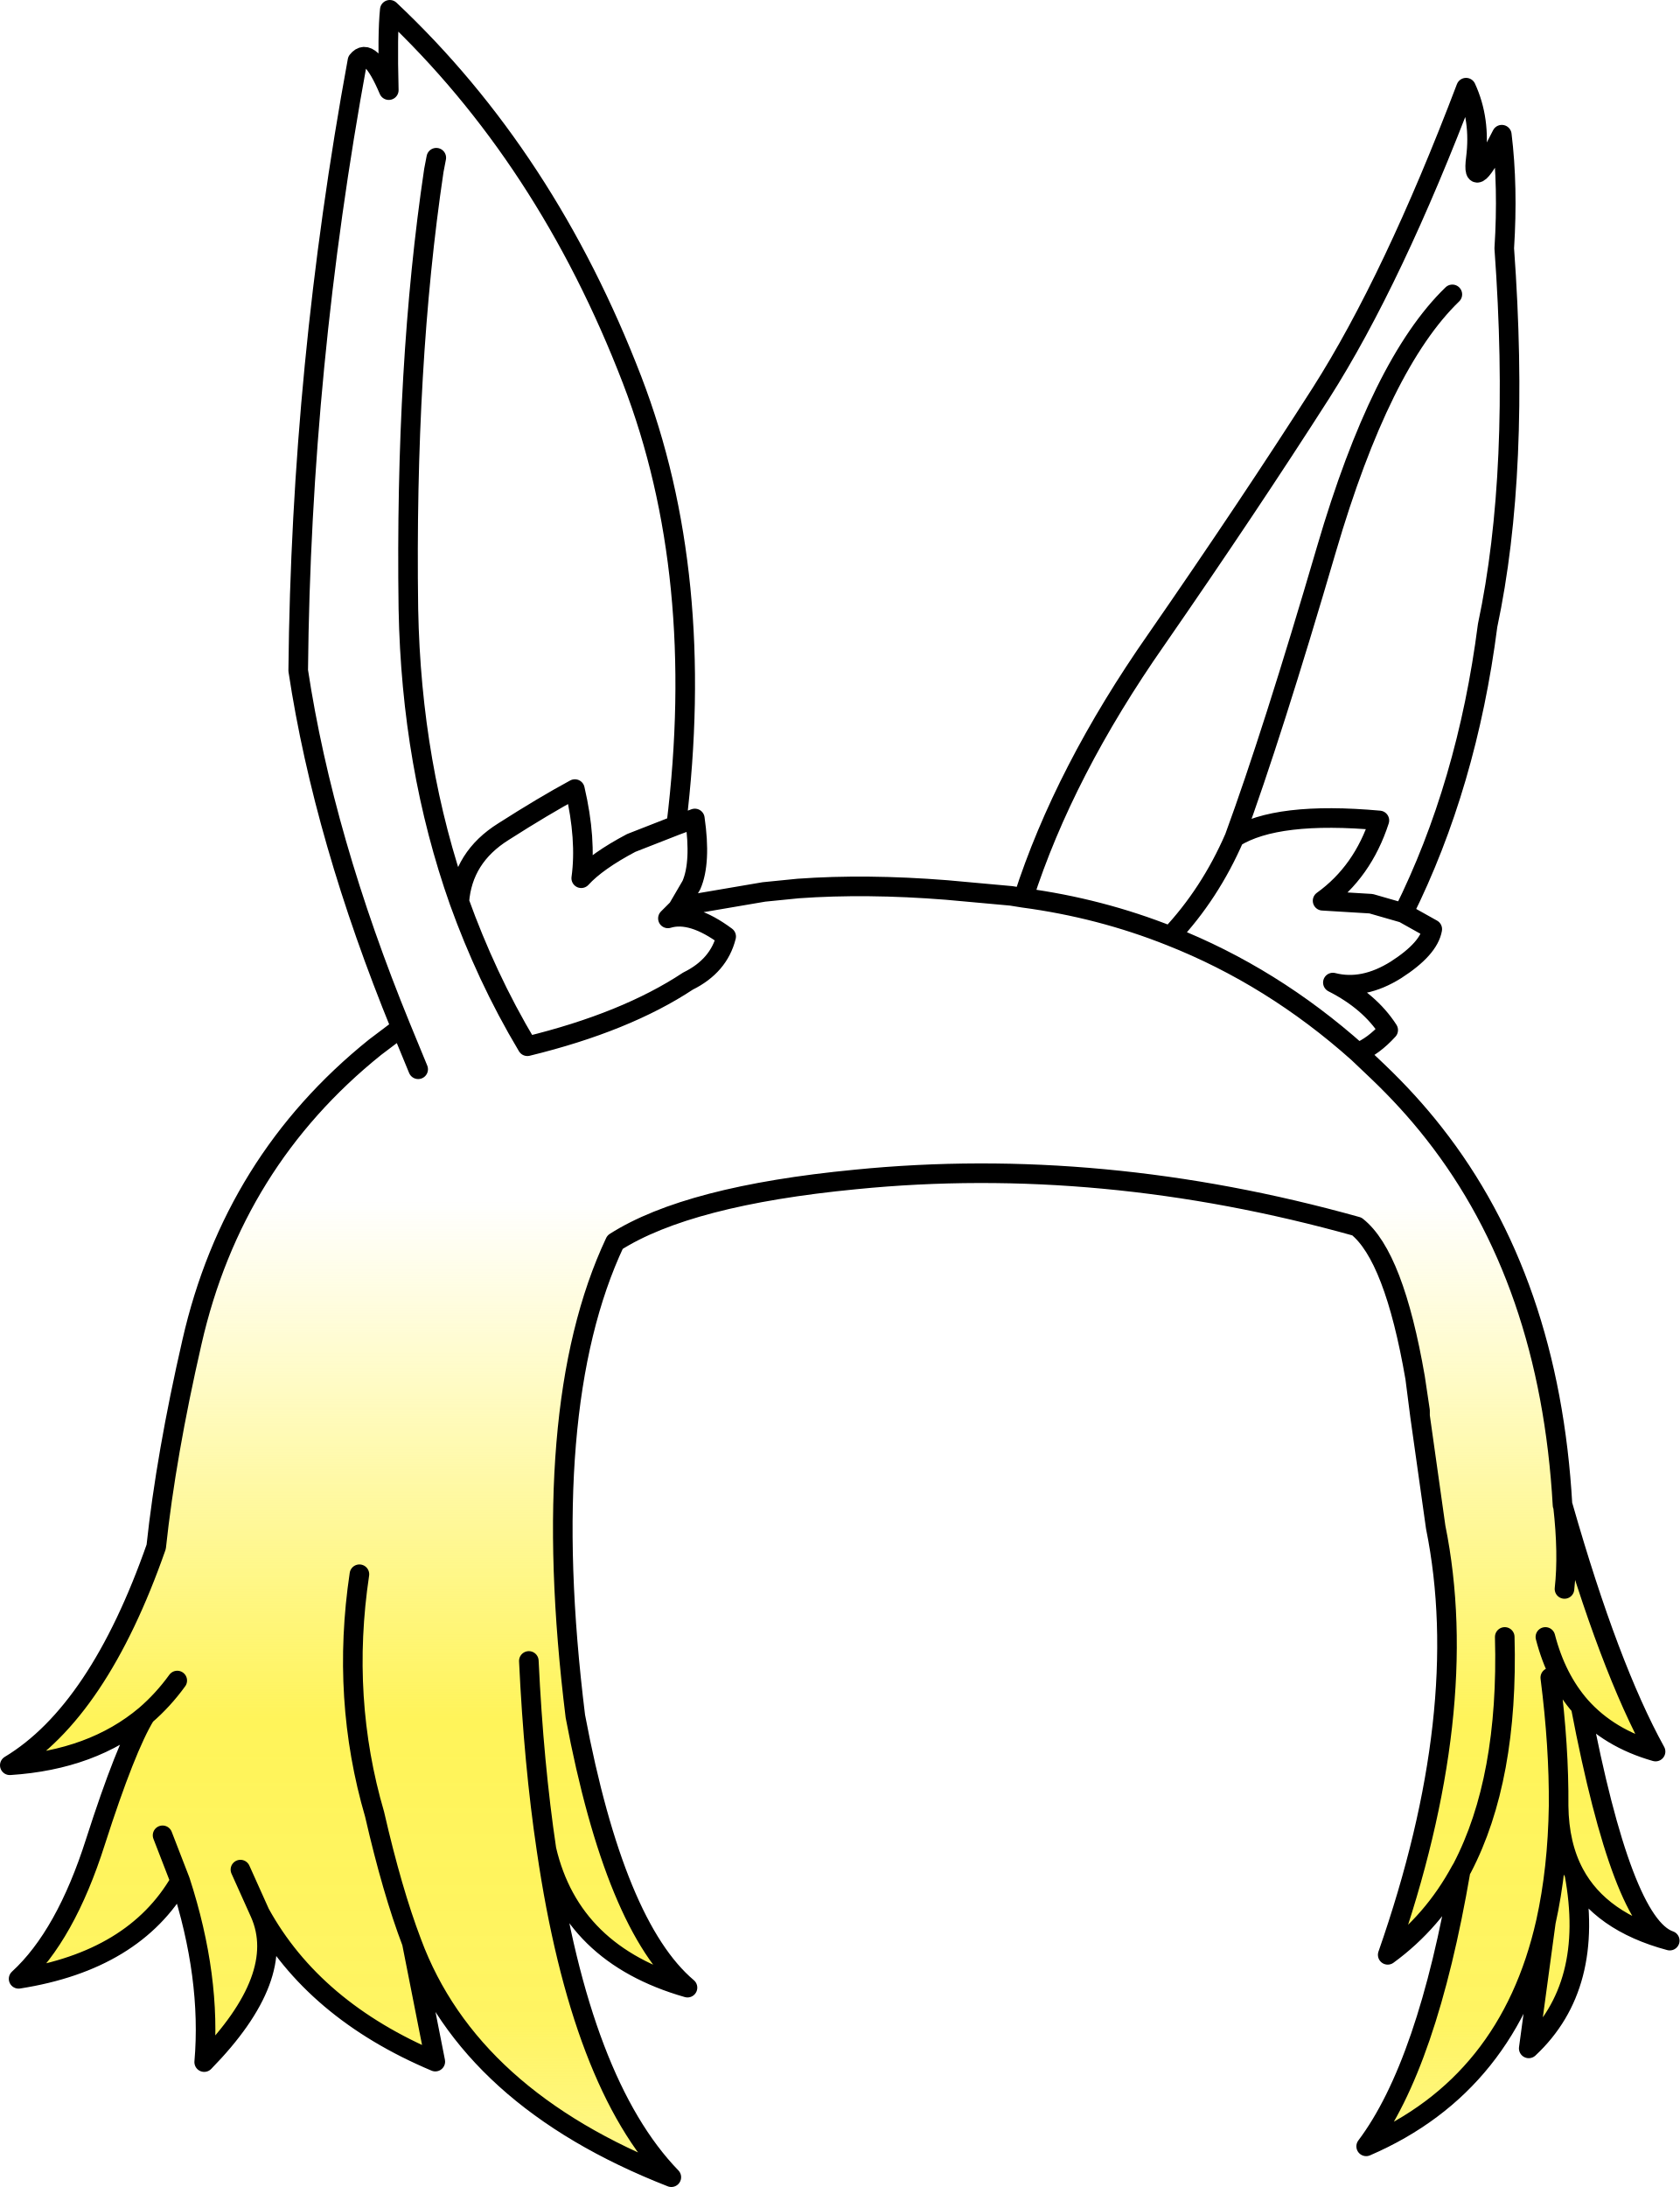
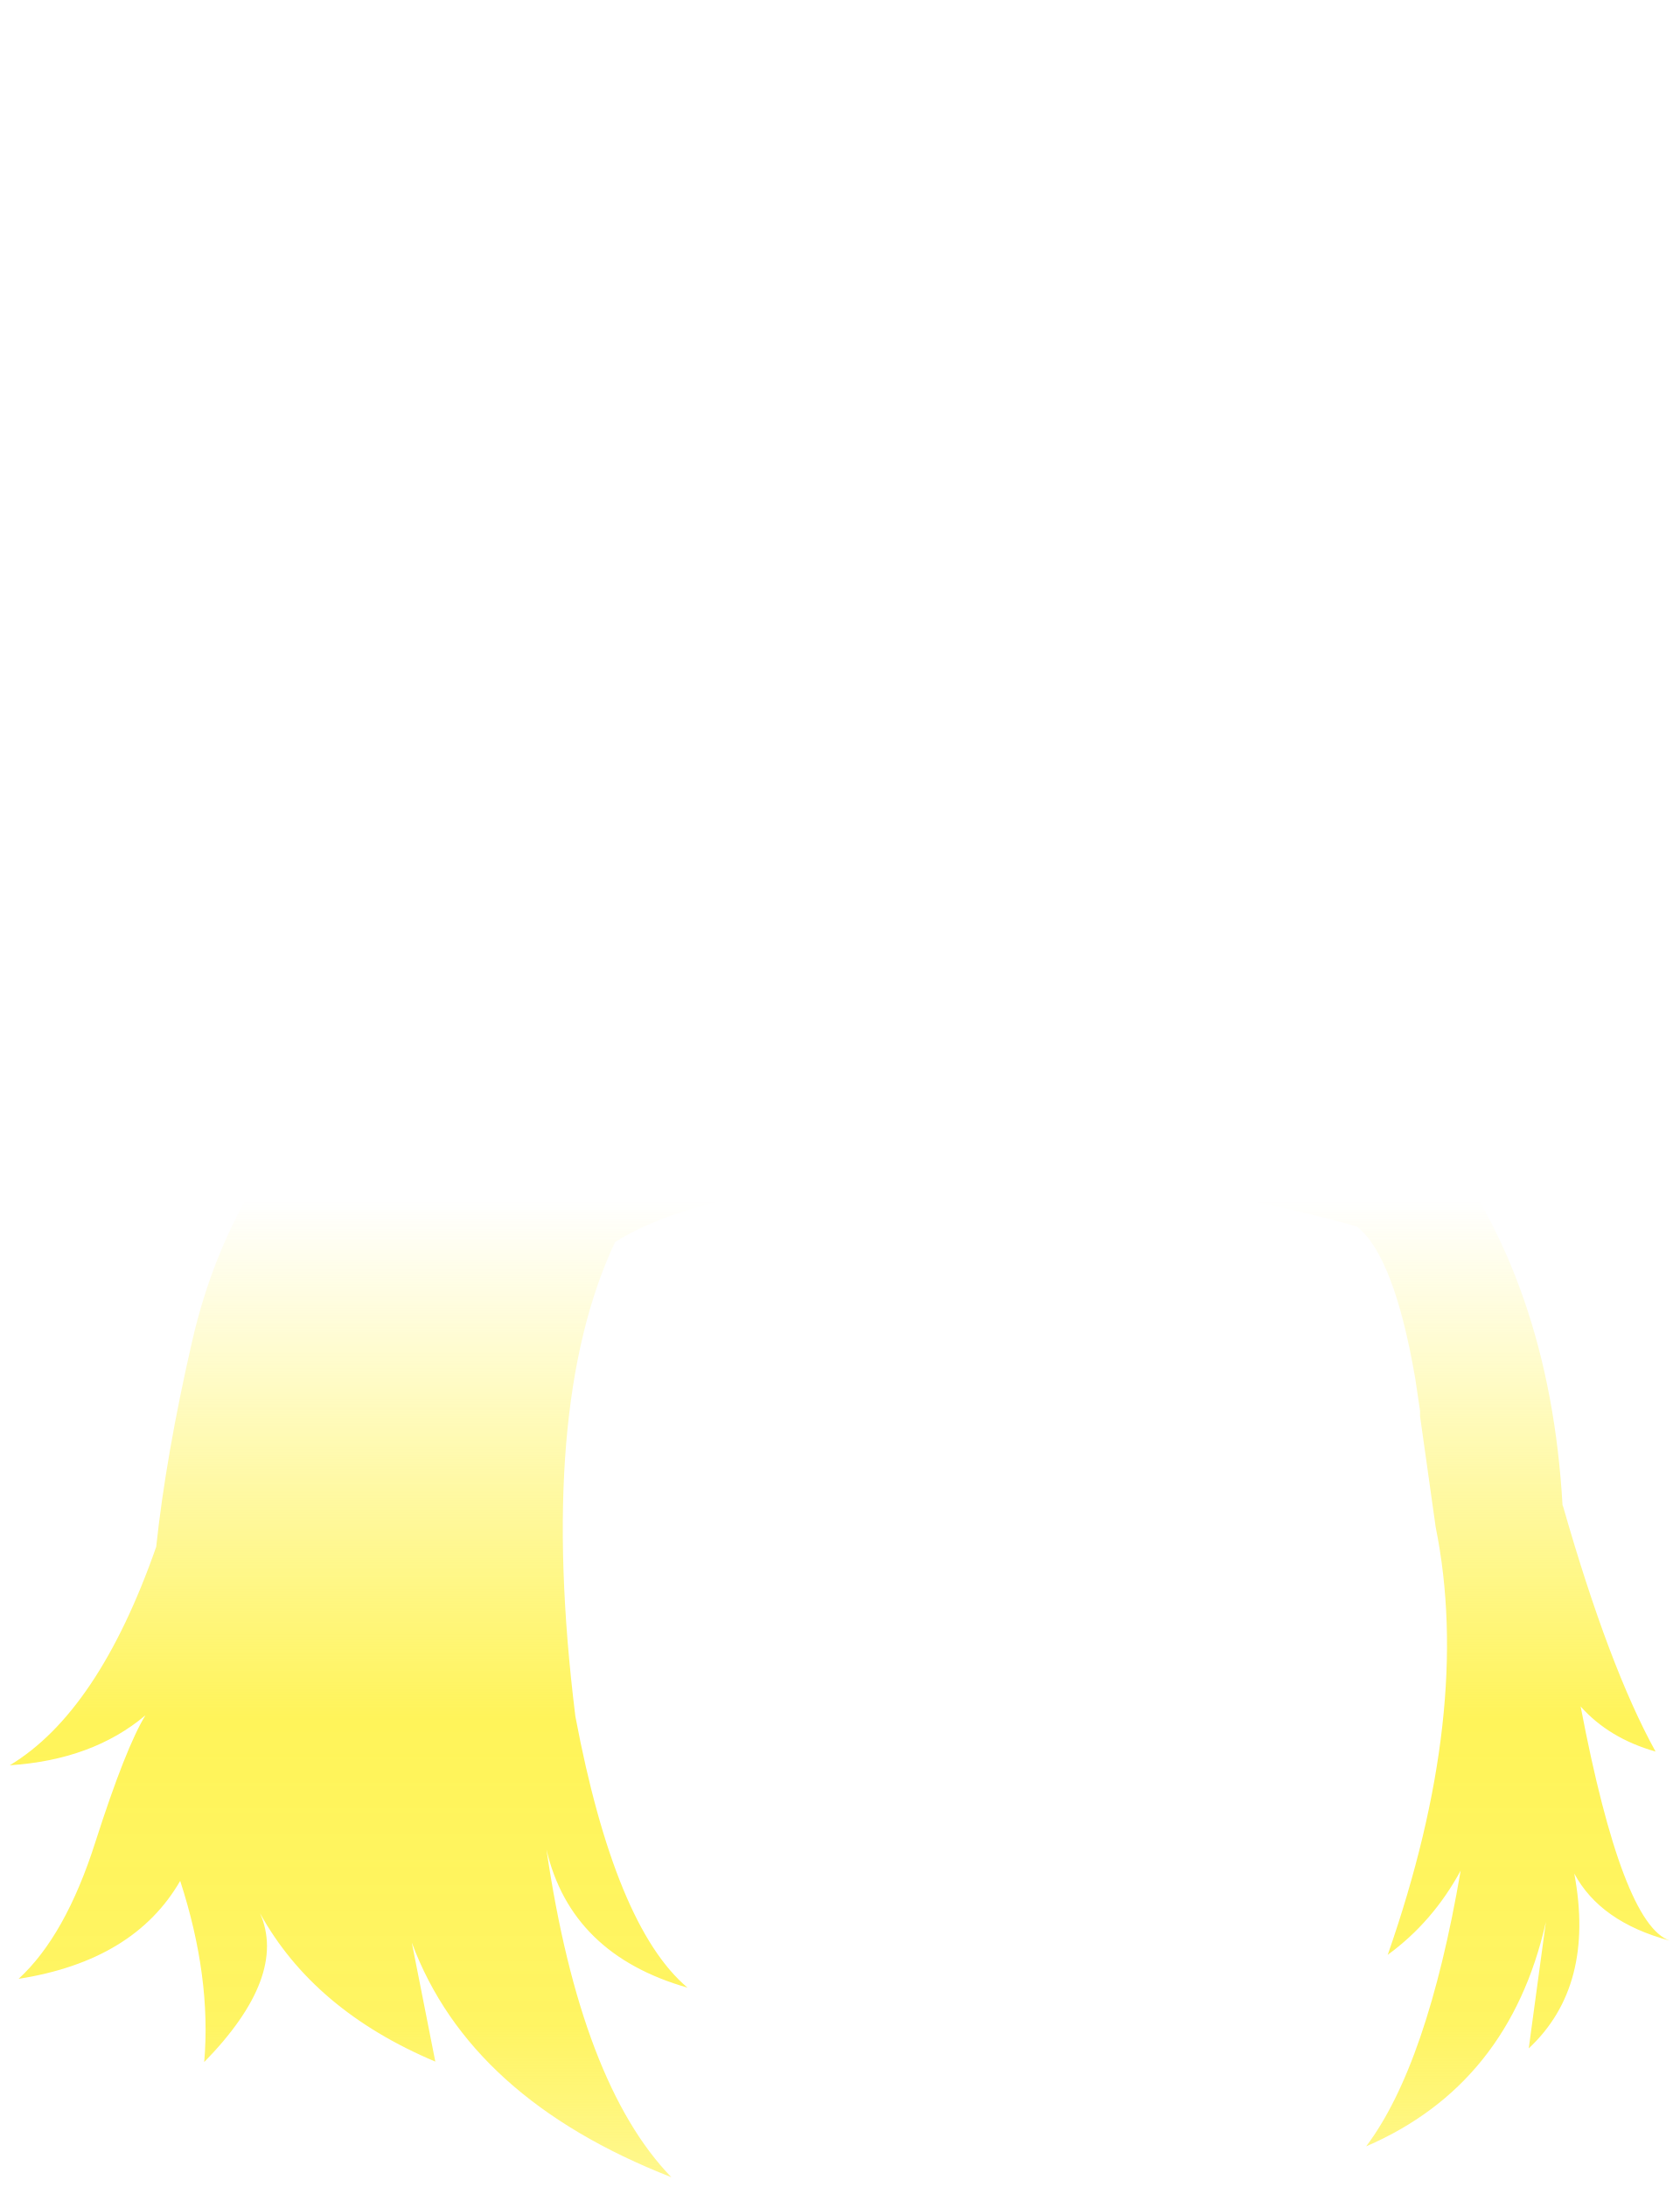
<svg xmlns="http://www.w3.org/2000/svg" height="223.25px" width="171.5px">
  <g transform="matrix(1.0, 0.0, 0.0, 1.0, 85.75, 111.65)">
    <path d="M58.75 29.0 Q56.6 16.55 52.8 13.55 26.7 6.25 1.6 8.75 -15.5 10.4 -22.95 15.15 -30.9 32.05 -27.0 63.55 -22.95 85.0 -15.55 91.25 -27.45 87.85 -29.95 77.15 -26.45 101.05 -17.2 110.6 -37.8 102.55 -43.7 86.65 L-41.3 98.8 Q-53.75 93.55 -59.2 83.65 -56.35 90.1 -64.9 98.85 -64.15 90.2 -67.35 80.35 -72.05 88.5 -83.85 90.35 -79.05 85.95 -76.0 76.35 -72.9 66.7 -70.9 63.45 -76.3 68.0 -84.75 68.55 -75.7 63.1 -69.8 46.25 -68.8 36.9 -66.15 25.35 -61.95 6.9 -47.45 -4.75 L-44.8 -6.75 Q-52.7 -26.05 -55.3 -43.2 -55.0 -74.2 -49.25 -105.45 -48.0 -107.05 -46.05 -102.45 -46.2 -108.25 -45.95 -110.65 -29.95 -95.6 -21.2 -72.85 -13.55 -52.95 -16.7 -27.4 L-14.8 -28.1 Q-14.15 -23.6 -15.15 -21.3 L-16.55 -18.9 -16.25 -19.0 -14.2 -19.5 -7.75 -20.6 -4.25 -20.95 Q2.7 -21.45 10.9 -20.8 L17.5 -20.2 18.75 -20.0 Q22.9 -32.9 32.35 -46.4 41.8 -60.05 49.15 -71.55 56.5 -83.1 63.95 -102.7 65.45 -99.45 64.95 -95.5 64.45 -91.6 67.6 -97.9 68.25 -92.6 67.85 -86.3 69.5 -63.55 66.15 -47.8 64.05 -31.5 57.55 -18.45 L60.5 -16.8 Q60.15 -14.8 56.8 -12.65 53.45 -10.55 50.35 -11.35 54.1 -9.45 56.0 -6.5 54.5 -4.85 52.9 -4.2 L54.9 -2.3 Q58.1 0.75 60.65 4.0 72.5 19.05 73.8 42.0 L73.85 42.1 Q78.55 58.55 83.3 67.15 78.55 65.8 75.65 62.55 79.9 84.8 84.75 86.45 77.65 84.55 75.0 79.6 77.15 91.1 70.35 97.45 L72.1 84.55 Q68.35 101.15 53.75 107.45 60.0 99.15 63.4 79.3 60.55 84.55 55.95 87.9 64.65 63.0 60.85 44.25 L59.25 32.9 59.25 32.35 58.75 29.0 M-29.95 77.15 Q-31.25 68.45 -31.75 57.9 -31.25 68.45 -29.95 77.15 M-61.2 79.2 L-59.2 83.65 -61.2 79.2 M-49.05 49.05 Q-50.95 61.75 -47.5 73.55 -45.7 81.4 -43.7 86.65 -45.7 81.4 -47.5 73.55 -50.95 61.75 -49.05 49.05 M-69.15 75.7 L-67.35 80.35 -69.15 75.7 M-70.9 63.45 Q-69.1 61.9 -67.65 59.9 -69.1 61.9 -70.9 63.45 M-16.7 -27.4 L-21.3 -25.6 Q-24.8 -23.75 -26.4 -22.0 -25.85 -25.95 -27.05 -31.1 -30.2 -29.4 -34.35 -26.75 -38.5 -24.15 -38.85 -19.6 -37.5 -15.85 -35.8 -12.2 -34.05 -8.45 -31.9 -4.85 -21.85 -7.3 -15.5 -11.5 -12.35 -13.05 -11.6 -16.05 -15.1 -18.65 -17.55 -17.9 L-16.55 -18.9 -17.55 -17.9 Q-15.1 -18.65 -11.6 -16.05 -12.35 -13.05 -15.5 -11.5 -21.85 -7.3 -31.9 -4.85 -34.05 -8.45 -35.8 -12.2 -37.5 -15.85 -38.85 -19.6 -43.75 -33.45 -44.05 -49.5 -44.4 -74.45 -41.45 -94.25 L-41.2 -95.55 -41.45 -94.25 Q-44.4 -74.45 -44.05 -49.5 -43.75 -33.45 -38.85 -19.6 -38.5 -24.15 -34.35 -26.75 -30.2 -29.4 -27.05 -31.1 -25.85 -25.95 -26.4 -22.0 -24.8 -23.75 -21.3 -25.6 L-16.7 -27.4 M-44.8 -6.75 L-43.05 -2.5 -44.8 -6.75 M74.0 50.55 Q74.4 46.95 73.85 42.1 74.4 46.95 74.0 50.55 M73.4 72.7 Q73.45 76.7 75.0 79.6 73.45 76.7 73.4 72.7 73.3 79.15 72.1 84.55 73.3 79.15 73.4 72.7 73.45 66.65 72.55 59.6 73.45 66.65 73.4 72.7 M67.9 55.45 Q68.3 69.95 63.55 79.05 L63.4 79.3 63.55 79.05 Q68.3 69.95 67.9 55.45 M72.05 55.45 Q73.15 59.7 75.65 62.55 73.15 59.7 72.05 55.45 M33.75 -16.1 Q44.15 -12.0 52.9 -4.2 44.15 -12.0 33.75 -16.1 26.6 -18.95 18.75 -20.0 26.6 -18.95 33.75 -16.1 37.8 -20.4 40.3 -26.15 44.15 -36.65 49.7 -55.6 55.25 -74.55 62.55 -81.6 55.25 -74.55 49.7 -55.6 44.15 -36.65 40.3 -26.15 37.8 -20.4 33.75 -16.1 M57.55 -18.45 L54.25 -19.4 49.3 -19.7 Q53.4 -22.65 55.1 -27.9 44.6 -28.85 40.3 -26.15 44.6 -28.85 55.1 -27.9 53.4 -22.65 49.3 -19.7 L54.25 -19.4 57.55 -18.45" fill="url(#gradient0)" fill-rule="evenodd" stroke="none" />
-     <path d="M58.75 29.0 Q56.6 16.55 52.8 13.55 26.7 6.25 1.6 8.75 -15.5 10.4 -22.95 15.15 -30.9 32.05 -27.0 63.55 -22.95 85.0 -15.55 91.25 -27.45 87.85 -29.95 77.15 -26.45 101.05 -17.2 110.6 -37.8 102.55 -43.7 86.65 L-41.3 98.8 Q-53.75 93.55 -59.2 83.65 -56.35 90.1 -64.9 98.85 -64.15 90.2 -67.35 80.35 -72.05 88.5 -83.85 90.35 -79.05 85.95 -76.0 76.35 -72.9 66.7 -70.9 63.45 -76.3 68.0 -84.75 68.55 -75.7 63.1 -69.8 46.25 -68.8 36.9 -66.15 25.35 -61.95 6.9 -47.45 -4.75 L-44.8 -6.75 Q-52.7 -26.05 -55.3 -43.2 -55.0 -74.2 -49.25 -105.45 -48.0 -107.05 -46.05 -102.45 -46.2 -108.25 -45.95 -110.65 -29.95 -95.6 -21.2 -72.85 -13.55 -52.95 -16.7 -27.4 L-14.8 -28.1 Q-14.15 -23.6 -15.15 -21.3 L-16.55 -18.9 -16.25 -19.0 -14.2 -19.5 -7.75 -20.6 -4.25 -20.95 Q2.7 -21.45 10.9 -20.8 L17.5 -20.2 18.75 -20.0 Q22.9 -32.9 32.35 -46.4 41.8 -60.05 49.15 -71.55 56.5 -83.1 63.95 -102.7 65.45 -99.45 64.95 -95.5 64.45 -91.6 67.6 -97.9 68.25 -92.6 67.85 -86.3 69.5 -63.55 66.15 -47.8 64.05 -31.5 57.55 -18.45 L60.5 -16.8 Q60.15 -14.8 56.8 -12.65 53.45 -10.55 50.35 -11.35 54.1 -9.45 56.0 -6.5 54.5 -4.85 52.9 -4.2 L54.9 -2.3 Q58.1 0.75 60.65 4.0 72.5 19.05 73.8 42.0 L73.85 42.1 Q78.55 58.55 83.3 67.15 78.55 65.8 75.65 62.55 79.9 84.8 84.75 86.45 77.65 84.55 75.0 79.6 77.15 91.1 70.35 97.45 L72.1 84.55 Q68.35 101.15 53.75 107.45 60.0 99.15 63.4 79.3 60.55 84.55 55.95 87.9 64.65 63.0 60.85 44.25 L59.25 32.9 58.75 29.0 59.25 32.35 59.25 32.9 M18.75 -20.0 Q26.6 -18.95 33.75 -16.1 37.8 -20.4 40.3 -26.15 44.15 -36.65 49.7 -55.6 55.25 -74.55 62.55 -81.6 M40.3 -26.15 Q44.6 -28.85 55.1 -27.9 53.4 -22.65 49.3 -19.7 L54.25 -19.4 57.55 -18.45 M52.9 -4.2 Q44.15 -12.0 33.75 -16.1 M72.1 84.55 Q73.3 79.15 73.4 72.7 73.45 66.65 72.55 59.6 M75.65 62.55 Q73.15 59.7 72.05 55.45 M63.4 79.3 L63.55 79.05 Q68.3 69.95 67.9 55.45 M75.0 79.6 Q73.45 76.7 73.4 72.7 M73.85 42.1 Q74.4 46.95 74.0 50.55 M-16.55 -18.9 L-17.55 -17.9 Q-15.1 -18.65 -11.6 -16.05 -12.35 -13.05 -15.5 -11.5 -21.85 -7.3 -31.9 -4.85 -34.05 -8.45 -35.8 -12.2 -37.5 -15.85 -38.85 -19.6 -43.75 -33.45 -44.05 -49.5 -44.4 -74.45 -41.45 -94.25 L-41.2 -95.55 M-43.05 -2.5 L-44.8 -6.75 M-38.85 -19.6 Q-38.5 -24.15 -34.35 -26.75 -30.2 -29.4 -27.05 -31.1 -25.85 -25.95 -26.4 -22.0 -24.8 -23.75 -21.3 -25.6 L-16.7 -27.4 M-67.65 59.9 Q-69.1 61.9 -70.9 63.45 M-67.35 80.35 L-69.15 75.7 M-43.7 86.65 Q-45.7 81.4 -47.5 73.55 -50.95 61.75 -49.05 49.05 M-59.2 83.65 L-61.2 79.2 M-31.75 57.9 Q-31.25 68.45 -29.95 77.15" fill="none" stroke="#000000" stroke-linecap="round" stroke-linejoin="round" stroke-width="2.0" />
  </g>
  <defs>
    <linearGradient gradientTransform="matrix(0.0, 0.085, -0.1035, 0.0, 0.0, 80.6)" gradientUnits="userSpaceOnUse" id="gradient0" spreadMethod="pad" x1="-819.2" x2="819.2">
      <stop offset="0.0" stop-color="#fff23c" stop-opacity="0.0" />
      <stop offset="0.38" stop-color="#fff23c" stop-opacity="0.847" />
      <stop offset="0.604" stop-color="#fff23c" stop-opacity="0.8" />
      <stop offset="1.0" stop-color="#fff23c" stop-opacity="0.0" />
    </linearGradient>
  </defs>
</svg>
